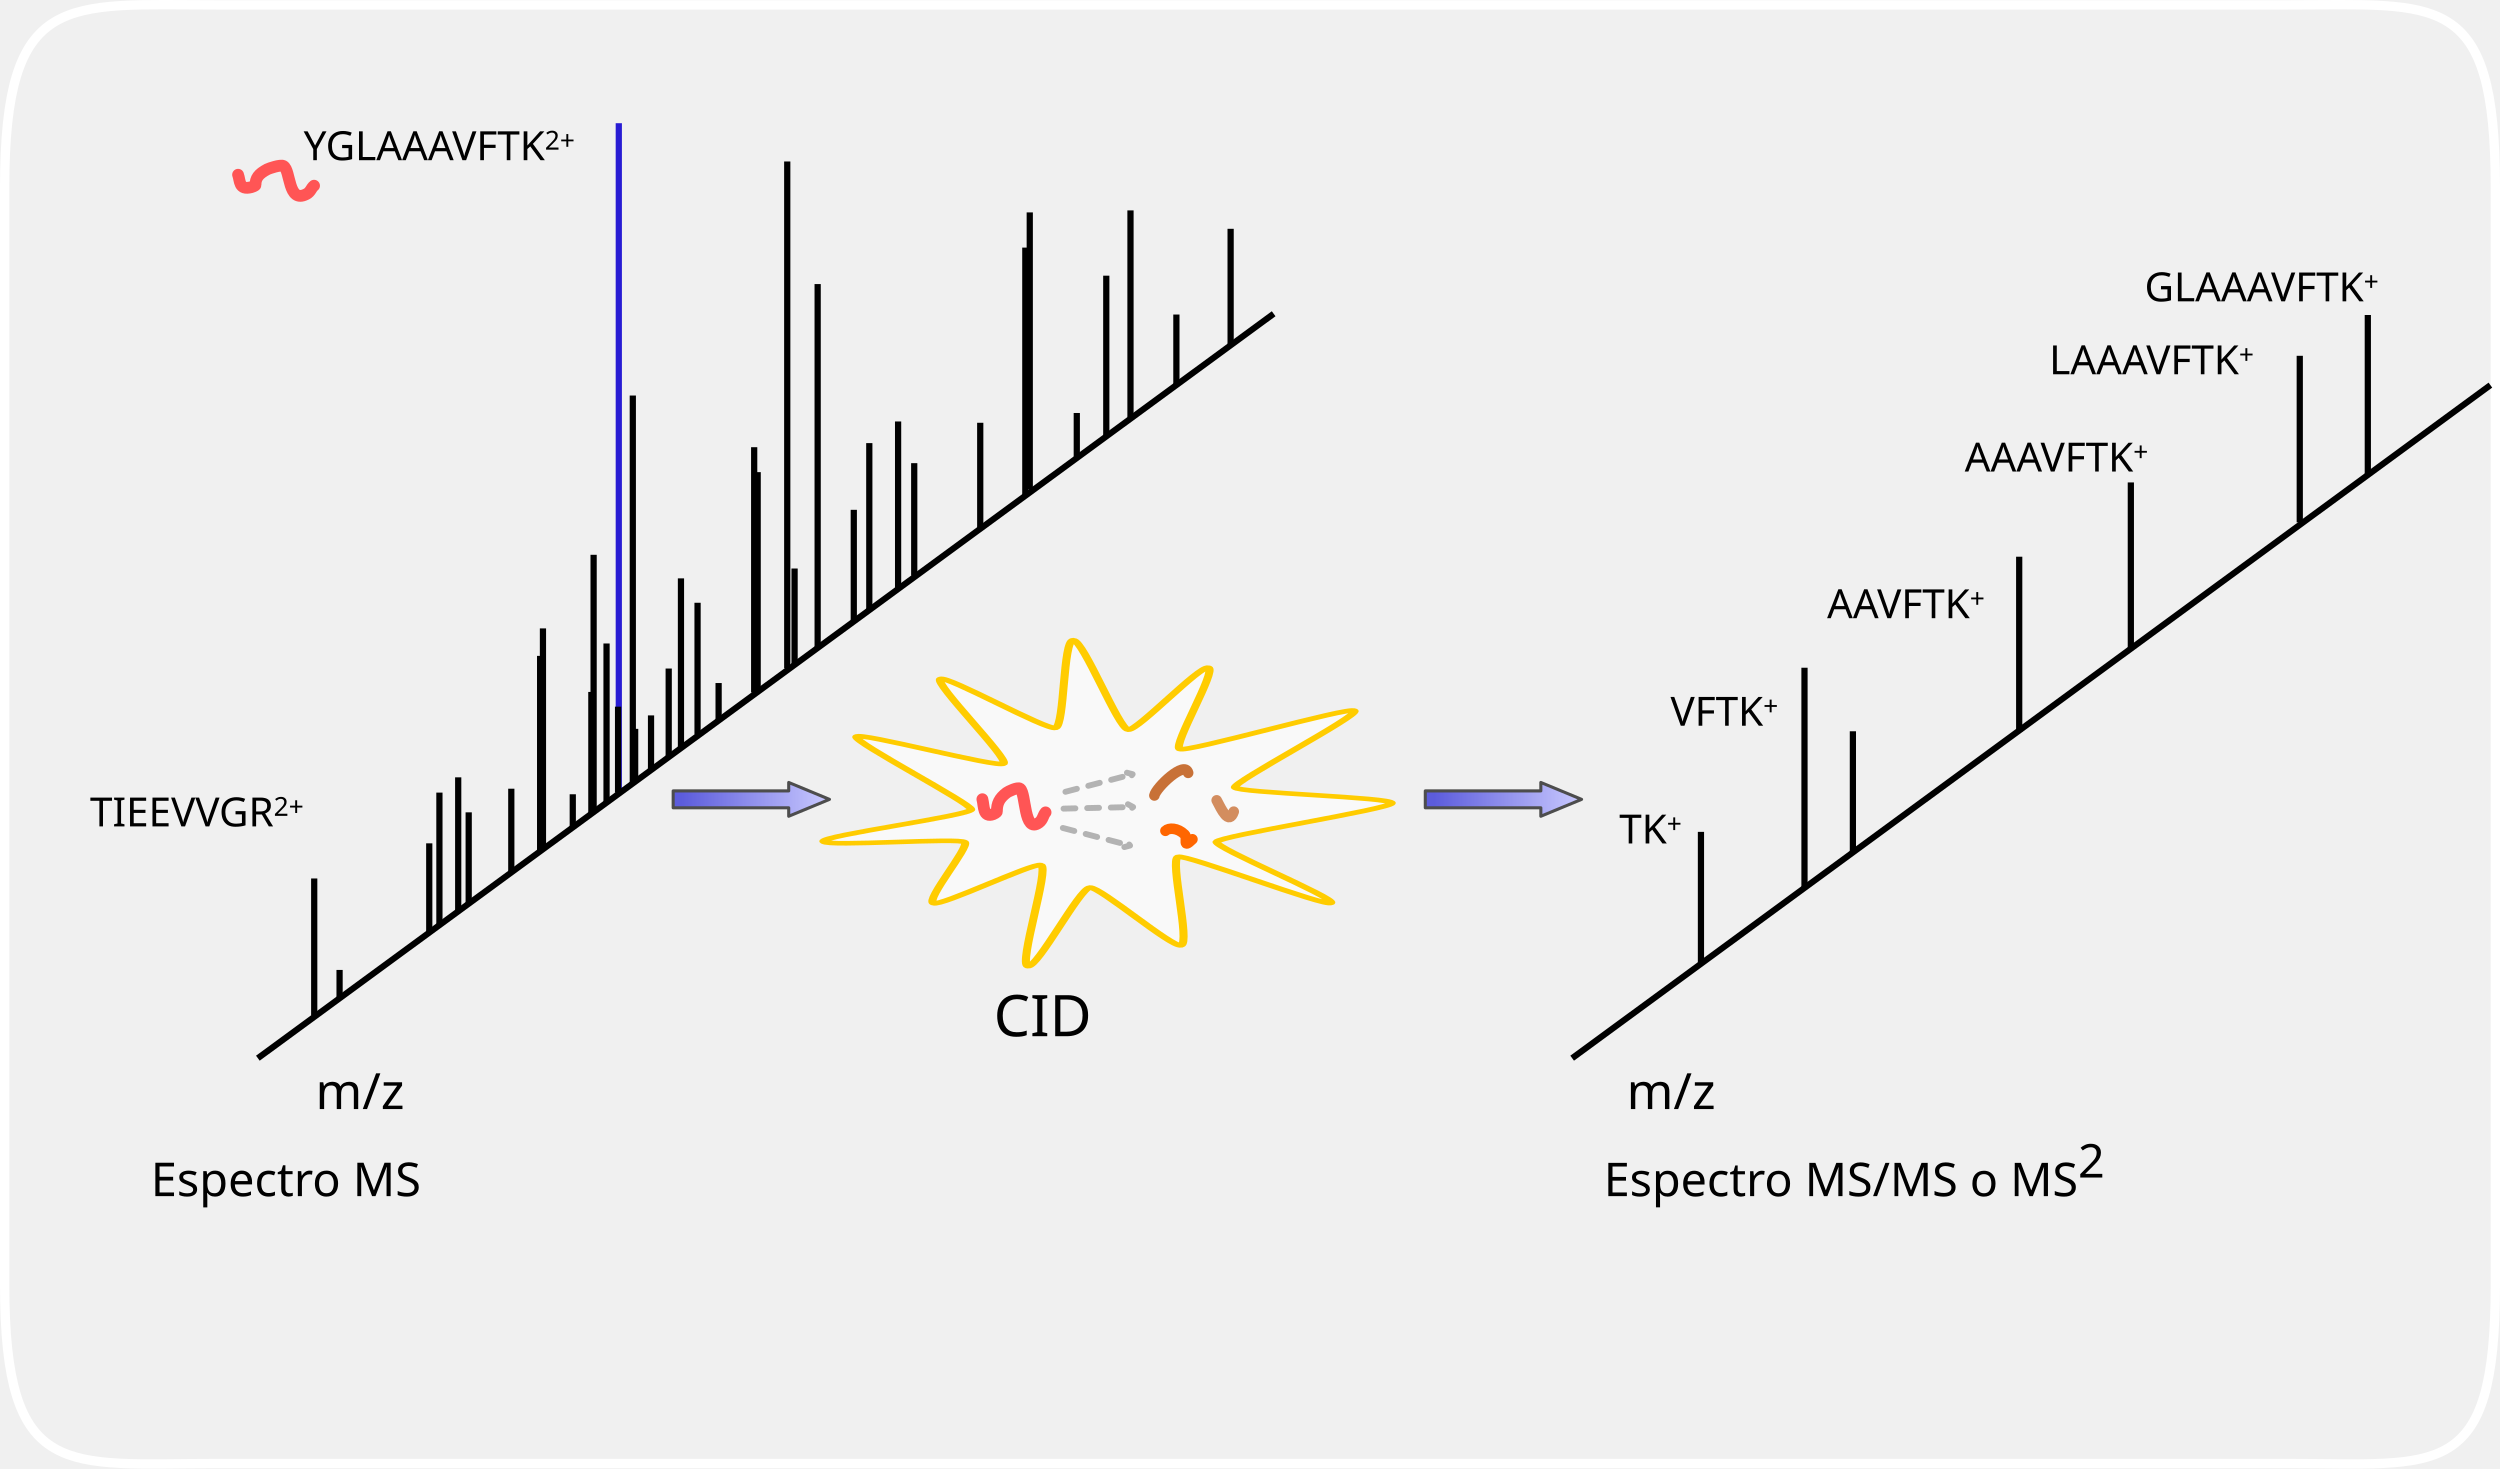
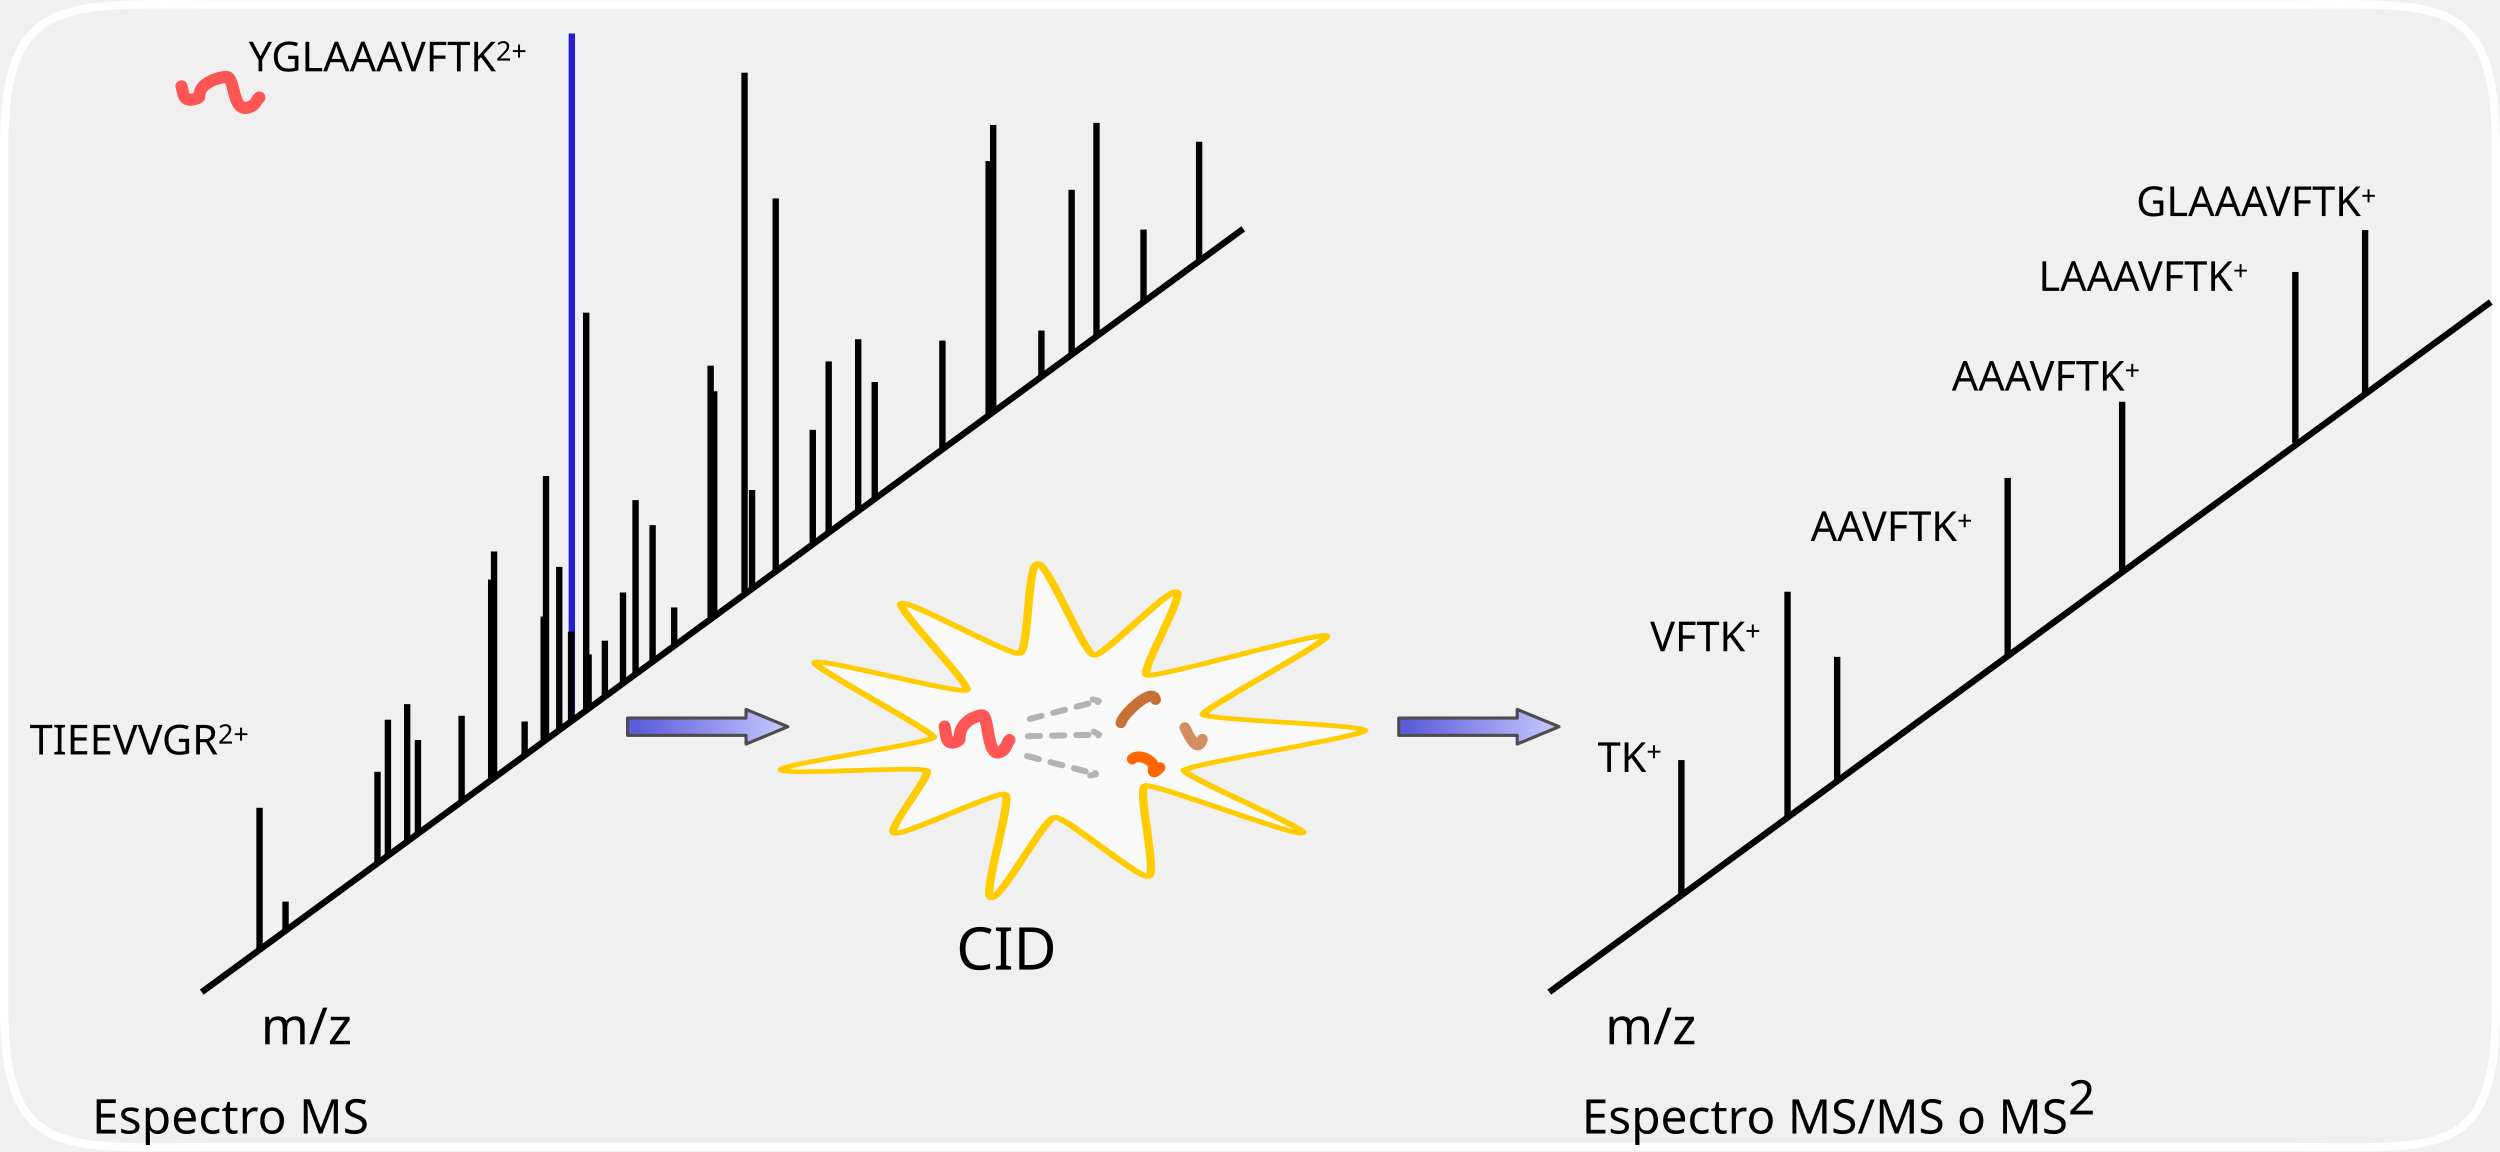
- <svg xmlns="http://www.w3.org/2000/svg" xmlns:xlink="http://www.w3.org/1999/xlink" version="1.1" id="svg4518" height="236.412" width="402.434">
+ <svg xmlns="http://www.w3.org/2000/svg" xmlns:xlink="http://www.w3.org/1999/xlink" version="1.1" id="svg4518" height="180.801" width="392.5">
  <defs id="defs4520">
    <linearGradient y2="482.435" x2="695.982" y1="482.435" x1="579.799" gradientTransform="matrix(1.771434,0,0,1.729166,-697.5996,-339.7945)" gradientUnits="userSpaceOnUse" id="linearGradient5960" xlink:href="#linearGradient4394-9" />
    <linearGradient id="linearGradient4394-9">
      <stop id="stop4396-8" offset="0" style="stop-color:#e0e0e0;stop-opacity:1;" />
      <stop id="stop4398-7" offset="1" style="stop-color:#fffbfb;stop-opacity:1;" />
    </linearGradient>
    <linearGradient xlink:href="#linearGradient4363" id="linearGradient10078" gradientUnits="userSpaceOnUse" gradientTransform="matrix(-0.1992811,-0.1034025,-0.1027998,0.1951975,553.4133,238.8968)" x1="192.358" y1="174.793" x2="251.516" y2="174.793" />
    <linearGradient id="linearGradient4363">
      <stop style="stop-color:#5c5cdc;stop-opacity:1;" offset="0" id="stop4365" />
      <stop style="stop-color:#cacaff;stop-opacity:1;" offset="1" id="stop4367" />
    </linearGradient>
    <clipPath clipPathUnits="userSpaceOnUse" id="clipPath5964">
      <rect style="fill:#ffffff;fill-opacity:1;stroke:#ffffff;stroke-width:0.985;stroke-linecap:square;stroke-linejoin:round;stroke-miterlimit:4;stroke-opacity:1;stroke-dasharray:none;stroke-dashoffset:0" id="rect5966" width="41.689" height="28.009" x="341.976" y="565.616" rx="4.71" ry="4.71" />
    </clipPath>
    <linearGradient xlink:href="#linearGradient4363" id="linearGradient5968" gradientUnits="userSpaceOnUse" gradientTransform="matrix(-0.2244997,-0.00221244,-0.00351977,0.2205844,404.351,540.3191)" x1="192.358" y1="174.793" x2="251.516" y2="174.793" />
    <linearGradient xlink:href="#linearGradient4363" id="linearGradient6529" gradientUnits="userSpaceOnUse" gradientTransform="matrix(-0.2244997,-0.00221244,-0.00351977,0.2205844,404.351,540.3191)" x1="192.358" y1="174.793" x2="251.516" y2="174.793" />
    <linearGradient xlink:href="#linearGradient4363" id="linearGradient6670" gradientUnits="userSpaceOnUse" gradientTransform="matrix(-0.2244997,-0.00221244,-0.00351977,0.2205844,404.351,540.3191)" x1="192.358" y1="174.793" x2="251.516" y2="174.793" />
    <linearGradient xlink:href="#linearGradient4363" id="linearGradient6672" gradientUnits="userSpaceOnUse" gradientTransform="matrix(-0.2244997,-0.00221244,-0.00351977,0.2205844,404.351,540.3191)" x1="192.358" y1="174.793" x2="251.516" y2="174.793" />
    <linearGradient xlink:href="#linearGradient4363-4" id="linearGradient5911" gradientUnits="userSpaceOnUse" gradientTransform="matrix(0.470342,0,0,0.4641396,261.651,253.3505)" x1="192.358" y1="174.793" x2="251.516" y2="174.793" />
    <linearGradient id="linearGradient4363-4">
      <stop style="stop-color:#5c5cdc;stop-opacity:1;" offset="0" id="stop4365-7" />
      <stop style="stop-color:#cacaff;stop-opacity:1;" offset="1" id="stop4367-0" />
    </linearGradient>
    <linearGradient xlink:href="#linearGradient4363-4" id="linearGradient5384" gradientUnits="userSpaceOnUse" gradientTransform="matrix(0.4054718,0,0,0.158743,377.3566,514.1817)" x1="192.358" y1="174.793" x2="251.516" y2="174.793" />
    <linearGradient xlink:href="#linearGradient4363-4" id="linearGradient4617" gradientUnits="userSpaceOnUse" gradientTransform="matrix(0.4054718,0,0,0.158743,256.2848,514.1817)" x1="192.358" y1="174.793" x2="251.516" y2="174.793" />
  </defs>
-   <g id="layer1" transform="translate(-224.5423,-413.2534)">
-     <path style="fill:#ffffff;fill-opacity:0.027;stroke:#ffffff;stroke-width:1.5;stroke-linecap:square;stroke-linejoin:round;stroke-miterlimit:4;stroke-opacity:1;stroke-dashoffset:0" d="m 259.51,414.044 333.249,0 c 24.367,0 33.467,-2.395 33.467,29.381 l 0,176.623 c 0,31.776 -9.1,28.792 -33.467,28.792 l -333.249,0 c -24.367,0 -34.218,2.984 -34.218,-28.792 l 0,-176.623 c 0,-31.776 9.851,-29.381 34.218,-29.381 z" id="path5264-5" />
+   <g id="layer1" transform="translate(-234.375,-427.8344)">
+     <path style="fill:#ffffff;fill-opacity:0.027;stroke:#ffffff;stroke-width:1.295;stroke-linecap:square;stroke-linejoin:round;stroke-miterlimit:4;stroke-opacity:1;stroke-dashoffset:0" d="m 268.415,428.536 325.157,0 c 23.775,0 32.654,-1.83 32.654,22.447 l 0,134.938 c 0,24.277 -8.879,21.997 -32.654,21.997 l -325.157,0 c -23.775,0 -33.387,2.28 -33.387,-21.997 l 0,-134.938 c 0,-24.276 9.612,-22.447 33.387,-22.447 z" id="path5264-5" />
    <path id="path6926-0" d="m 422.64,468.707 0,-18.622" style="fill:none;stroke:#000000;stroke-width:1.002;stroke-linecap:butt;stroke-linejoin:miter;stroke-miterlimit:4;stroke-opacity:1" />
    <path id="path6928-2" d="m 413.909,475.169 c 0,0 0,-11.286 0,-11.286" style="fill:none;stroke:#000000;stroke-width:1.002;stroke-linecap:butt;stroke-linejoin:miter;stroke-miterlimit:4;stroke-opacity:1" />
    <path id="path6930-7" d="m 402.624,483.337 0,-25.707" style="fill:none;stroke:#000000;stroke-width:1.002;stroke-linecap:butt;stroke-linejoin:miter;stroke-miterlimit:4;stroke-opacity:1" />
    <path id="path6932-6" d="m 390.307,492.026 c 0,0 0,-44.581 0,-44.581" style="fill:none;stroke:#000000;stroke-width:1.002;stroke-linecap:butt;stroke-linejoin:miter;stroke-miterlimit:4;stroke-opacity:1" />
    <path id="path6934-5" d="m 382.335,498.248 0,-16.939" style="fill:none;stroke:#000000;stroke-width:1.002;stroke-linecap:butt;stroke-linejoin:miter;stroke-miterlimit:4;stroke-opacity:1" />
    <path id="path6936-8" d="m 371.709,505.928 0,-18.118" style="fill:none;stroke:#000000;stroke-width:1.002;stroke-linecap:butt;stroke-linejoin:miter;stroke-miterlimit:4;stroke-opacity:1" />
    <path id="path6938-6" d="m 364.477,511.32 0,-26.737" style="fill:none;stroke:#000000;stroke-width:1.002;stroke-linecap:butt;stroke-linejoin:miter;stroke-miterlimit:4;stroke-opacity:1" />
    <path id="path6940-5" d="m 356.163,517.651 c 0,0 0,-58.671 0,-58.671" style="fill:none;stroke:#000000;stroke-width:1.002;stroke-linecap:butt;stroke-linejoin:miter;stroke-miterlimit:4;stroke-opacity:1" />
    <path id="path6942-8" d="m 351.268,520.832 0,-81.585" style="fill:none;stroke:#000000;stroke-width:1.002;stroke-linecap:butt;stroke-linejoin:miter;stroke-miterlimit:4;stroke-opacity:1" />
    <path id="path6944-8" d="m 346.507,524.755 c 0,0 0,-35.499 0,-35.499" style="fill:none;stroke:#000000;stroke-width:1.002;stroke-linecap:butt;stroke-linejoin:miter;stroke-miterlimit:4;stroke-opacity:1" />
    <path id="path6946-2" d="m 340.22,529.121 0,-5.917" style="fill:none;stroke:#000000;stroke-width:1.002;stroke-linecap:butt;stroke-linejoin:miter;stroke-miterlimit:4;stroke-opacity:1" />
    <path id="path6948-1" d="m 334.159,533.679 0,-27.323" style="fill:none;stroke:#000000;stroke-width:1.002;stroke-linecap:butt;stroke-linejoin:miter;stroke-miterlimit:4;stroke-opacity:1" />
    <path id="path6950-0" d="m 324.152,540.645 c 0,0 0,-107.558 0,-107.558" style="fill:none;stroke:#281cd3;stroke-width:1.002;stroke-linecap:butt;stroke-linejoin:miter;stroke-miterlimit:4;stroke-opacity:1" />
    <path id="path6952-3" d="m 326.408,539.541 c 0,0 0,-62.618 0,-62.618" style="fill:none;stroke:#000000;stroke-width:1.002;stroke-linecap:butt;stroke-linejoin:miter;stroke-miterlimit:4;stroke-opacity:1" />
    <path id="path6954-5" d="m 320.099,543.688 c 0,0 0,-41.123 0,-41.123" style="fill:none;stroke:#000000;stroke-width:1.002;stroke-linecap:butt;stroke-linejoin:miter;stroke-miterlimit:4;stroke-opacity:1" />
    <path id="path6956-6" d="m 324.034,540.868 c 0,0 0,-13.86 0,-13.86" style="fill:none;stroke:#000000;stroke-width:1.002;stroke-linecap:butt;stroke-linejoin:miter;stroke-miterlimit:4;stroke-opacity:1" />
    <path id="path6958-7" d="m 329.341,537.383 c 0,0 0,-8.965 0,-8.965" style="fill:none;stroke:#000000;stroke-width:1.002;stroke-linecap:butt;stroke-linejoin:miter;stroke-miterlimit:4;stroke-opacity:1" />
    <path id="path6960-1" d="m 336.831,531.463 0,-21.181" style="fill:none;stroke:#000000;stroke-width:1.002;stroke-linecap:butt;stroke-linejoin:miter;stroke-miterlimit:4;stroke-opacity:1" />
    <path id="path6962-1" d="m 345.945,524.72 c 0,0 0,-39.479 0,-39.479" style="fill:none;stroke:#000000;stroke-width:1.002;stroke-linecap:butt;stroke-linejoin:miter;stroke-miterlimit:4;stroke-opacity:1" />
    <path id="path6964-3" d="m 352.449,520.163 0,-15.394" style="fill:none;stroke:#000000;stroke-width:1.002;stroke-linecap:butt;stroke-linejoin:miter;stroke-miterlimit:4;stroke-opacity:1" />
    <path id="path6966-2" d="m 361.98,513.108 0,-17.787" style="fill:none;stroke:#000000;stroke-width:1.002;stroke-linecap:butt;stroke-linejoin:miter;stroke-miterlimit:4;stroke-opacity:1" />
    <path id="path6968-1" d="m 369.112,507.915 c 0,0 0,-26.818 0,-26.818" style="fill:none;stroke:#000000;stroke-width:1.002;stroke-linecap:butt;stroke-linejoin:miter;stroke-miterlimit:4;stroke-opacity:1" />
    <path id="path6970-2" d="m 389.592,493.058 c 0,0 0,-39.947 0,-39.947" style="fill:none;stroke:#000000;stroke-width:1.002;stroke-linecap:butt;stroke-linejoin:miter;stroke-miterlimit:4;stroke-opacity:1" />
    <path id="path6972-8" d="m 397.876,486.796 0,-7.062" style="fill:none;stroke:#000000;stroke-width:1.002;stroke-linecap:butt;stroke-linejoin:miter;stroke-miterlimit:4;stroke-opacity:1" />
    <path id="path6974-4" d="m 406.521,480.45 0,-33.328" style="fill:none;stroke:#000000;stroke-width:1.002;stroke-linecap:butt;stroke-linejoin:miter;stroke-miterlimit:4;stroke-opacity:1" />
    <path id="path6976-7" d="m 293.641,563.4 c 0,0 0,-14.395 0,-14.395" style="fill:none;stroke:#000000;stroke-width:1.002;stroke-linecap:butt;stroke-linejoin:miter;stroke-miterlimit:4;stroke-opacity:1" />
    <path id="path6978-0" d="m 298.301,560.025 c 0,0 0,-21.637 0,-21.637" style="fill:none;stroke:#000000;stroke-width:1.002;stroke-linecap:butt;stroke-linejoin:miter;stroke-miterlimit:4;stroke-opacity:1" />
    <path id="path6980-0" d="m 311.489,550.254 0,-31.421" style="fill:none;stroke:#000000;stroke-width:1.002;stroke-linecap:butt;stroke-linejoin:miter;stroke-miterlimit:4;stroke-opacity:1" />
    <path id="path6982-8" d="m 316.744,546.445 c 0,0 0,-5.336 0,-5.336" style="fill:none;stroke:#000000;stroke-width:1.002;stroke-linecap:butt;stroke-linejoin:miter;stroke-miterlimit:4;stroke-opacity:1" />
    <path id="path6984-5" d="m 322.179,542.34 0,-25.503" style="fill:none;stroke:#000000;stroke-width:1.002;stroke-linecap:butt;stroke-linejoin:miter;stroke-miterlimit:4;stroke-opacity:1" />
    <path id="path6986-8" d="m 332.186,535.075 c 0,0 0,-14.211 0,-14.211" style="fill:none;stroke:#000000;stroke-width:1.002;stroke-linecap:butt;stroke-linejoin:miter;stroke-miterlimit:4;stroke-opacity:1" />
    <path id="path6988-9" d="m 326.786,538.856 0,-8.277" style="fill:none;stroke:#000000;stroke-width:1.002;stroke-linecap:butt;stroke-linejoin:miter;stroke-miterlimit:4;stroke-opacity:1" />
    <path id="path6990-8" d="m 319.735,544.346 c 0,0 0,-19.712 0,-19.712" style="fill:none;stroke:#000000;stroke-width:1.002;stroke-linecap:butt;stroke-linejoin:miter;stroke-miterlimit:4;stroke-opacity:1" />
    <path id="path6992-7" d="m 311.944,549.979 c 0,0 0,-35.569 0,-35.569" style="fill:none;stroke:#000000;stroke-width:1.002;stroke-linecap:butt;stroke-linejoin:miter;stroke-miterlimit:4;stroke-opacity:1" />
    <path id="path6994-7" d="m 306.848,553.772 0,-13.557" style="fill:none;stroke:#000000;stroke-width:1.002;stroke-linecap:butt;stroke-linejoin:miter;stroke-miterlimit:4;stroke-opacity:1" />
    <path id="path6996-5" d="m 299.99,558.89 c 0,0 0,-14.874 0,-14.874" style="fill:none;stroke:#000000;stroke-width:1.002;stroke-linecap:butt;stroke-linejoin:miter;stroke-miterlimit:4;stroke-opacity:1" />
    <path id="path6998-6" d="m 295.277,562.252 c 0,0 0,-21.415 0,-21.415" style="fill:none;stroke:#000000;stroke-width:1.002;stroke-linecap:butt;stroke-linejoin:miter;stroke-miterlimit:4;stroke-opacity:1" />
    <path id="path7000-3" d="m 279.205,574.086 c 0,0 0,-4.698 0,-4.698" style="fill:none;stroke:#000000;stroke-width:1.002;stroke-linecap:butt;stroke-linejoin:miter;stroke-miterlimit:4;stroke-opacity:1" />
    <path id="path7002-0" d="m 275.123,576.735 c 0,0 0,-22.077 0,-22.077" style="fill:none;stroke:#000000;stroke-width:1.002;stroke-linecap:butt;stroke-linejoin:miter;stroke-miterlimit:4;stroke-opacity:1" />
    <path style="fill:none;stroke:#000000;stroke-width:1px;stroke-linecap:butt;stroke-linejoin:miter;stroke-opacity:1" d="M 266.051,583.593 429.566,463.758" id="path5814" />
    <text xml:space="preserve" style="font-size:10.233px;font-style:normal;font-variant:normal;font-weight:normal;font-stretch:normal;line-height:125%;letter-spacing:0px;word-spacing:0px;fill:#000000;fill-opacity:1;stroke:none;font-family:Verdana;-inkscape-font-specification:Verdana" x="275.292" y="591.861" id="text5822" transform="scale(1.000129,0.9998706)">
      <tspan id="tspan5824" x="275.292" y="591.861" style="font-size:8.054px">m/z</tspan>
    </text>
    <text xml:space="preserve" style="font-size:6.503px;font-style:normal;font-variant:normal;font-weight:normal;font-stretch:normal;line-height:125%;letter-spacing:0px;word-spacing:0px;fill:#000000;fill-opacity:1;stroke:none;font-family:Verdana;-inkscape-font-specification:Verdana" x="238.996" y="546.349" id="text5826" transform="scale(1.000129,0.9998706)">
      <tspan id="tspan5828" x="238.996" y="546.349">TIEEVVGR<tspan style="font-size:4.227px;baseline-shift:super" id="tspan5830">2+</tspan>
      </tspan>
    </text>
    <text id="text5834" y="439.096" x="273.386" style="font-size:6.503px;font-style:normal;font-variant:normal;font-weight:normal;font-stretch:normal;line-height:125%;letter-spacing:0px;word-spacing:0px;fill:#000000;fill-opacity:1;stroke:none;font-family:Verdana;-inkscape-font-specification:Verdana" xml:space="preserve" transform="scale(1.000129,0.9998706)">
      <tspan y="439.096" x="273.386" id="tspan5836">YGLAAAVFTK<tspan id="tspan5838" style="font-size:4.227px;baseline-shift:super">2+</tspan>
      </tspan>
    </text>
    <path style="fill:#f9f9f9;fill-opacity:1;stroke:#ffcc00;stroke-width:0.879;stroke-linecap:square;stroke-linejoin:round;stroke-miterlimit:4;stroke-opacity:1;stroke-dasharray:none;stroke-dashoffset:0" id="path5970" d="m 391,611.39 c -0.514,0.932 -15.712,-9.301 -16.619,-8.732 -0.907,0.568 1.369,16.386 0.338,16.824 -1.032,0.438 -8.754,-11.114 -9.887,-10.991 -1.133,0.123 -5.65,15.247 -6.732,14.962 -1.082,-0.286 2.401,-18.802 1.423,-19.235 -0.977,-0.433 -10.82,7.893 -11.679,7.24 -0.859,-0.653 3.9,-10.599 3.426,-11.567 -0.475,-0.968 -14.947,0.911 -15.347,-0.162 -0.4,-1.072 16.023,-4.932 16.029,-6.086 0.006,-1.155 -12.753,-12.812 -12.46,-13.825 0.293,-1.012 15.399,6.026 15.983,5.089 0.584,-0.937 -7.615,-15.308 -6.875,-16.065 0.74,-0.757 11.517,9.817 12.515,9.281 0.997,-0.536 0.773,-16.716 1.906,-16.673 1.133,0.043 4.906,16.914 5.968,17.029 1.062,0.115 7.752,-12.278 8.7,-11.796 0.948,0.482 -3.86,14.626 -3.136,15.452 0.723,0.826 18.493,-8.194 18.98,-7.242 0.488,0.952 -13.186,13.494 -12.971,14.555 0.215,1.061 17.158,1.855 17.014,2.991 -0.145,1.136 -18.723,6.228 -19.002,7.352 -0.279,1.124 12.941,10.667 12.427,11.599 z" transform="matrix(1.483885,0,0,0.8465542,-141.3798,41.00579)" />
    <text xml:space="preserve" style="font-size:9.261px;font-style:normal;font-variant:normal;font-weight:normal;font-stretch:normal;line-height:125%;letter-spacing:0px;word-spacing:0px;fill:#000000;fill-opacity:1;stroke:none;font-family:Verdana;-inkscape-font-specification:Verdana" x="384.454" y="580.134" id="text5972" transform="scale(1.000129,0.9998706)">
      <tspan id="tspan5974" x="384.454" y="580.134">CID</tspan>
    </text>
    <path style="fill:none;stroke:#ff5555;stroke-width:1.9;stroke-linecap:round;stroke-linejoin:round;stroke-miterlimit:4;stroke-opacity:1;stroke-dasharray:none" d="m 382.68,541.905 c 0.296,1.128 0.07,3.047 1.773,2.402 0.088,-0.033 0.56,-0.255 0.56,-0.424 0,-1.29 0.377,-2.122 1.586,-3.038 0.207,-0.157 1.753,-0.934 2.146,-0.636 0.999,0.756 0.564,7.345 3.079,5.44 0.598,-0.453 0.617,-1.16 1.026,-1.625" id="path6658" />
    <path style="fill:none;stroke:#c87137;stroke-width:1.703;stroke-linecap:round;stroke-linejoin:round;stroke-miterlimit:4;stroke-opacity:1;stroke-dasharray:none" d="m 410.368,541.302 c 0.237,-1.23 4.895,-5.744 5.434,-3.638" id="path6664" />
    <path style="fill:none;stroke:#ff6600;stroke-width:1.703;stroke-linecap:round;stroke-linejoin:round;stroke-miterlimit:4;stroke-opacity:1;stroke-dasharray:none" d="m 412.145,546.992 c 0.535,-0.518 1.944,-0.527 3.105,0.606 0.543,0.53 -0.488,2.447 1.242,0.758" id="path6666" />
    <path style="fill:none;stroke:#d38d5f;stroke-width:1.703;stroke-linecap:round;stroke-linejoin:round;stroke-miterlimit:4;stroke-opacity:1;stroke-dasharray:none" d="m 420.396,542.085 c 0.731,1.389 1.962,4.115 2.745,1.822" id="path6672" />
    <path style="fill:none;stroke:#b3b3b3;stroke-width:0.951;stroke-linecap:round;stroke-linejoin:round;stroke-miterlimit:4;stroke-opacity:1;stroke-dasharray:1.902, 1.902;stroke-dashoffset:0" d="m 396.05,540.71 10.825,-2.831 -0.926,-0.242 0.92,0.241 -0.506,0.639" id="path6691" />
    <path id="path6695" d="m 395.747,543.42 11.203,-0.258 -0.841,-0.449 0.836,0.446 -0.646,0.504" style="fill:none;stroke:#b3b3b3;stroke-width:0.951;stroke-linecap:round;stroke-linejoin:round;stroke-miterlimit:4;stroke-opacity:1;stroke-dasharray:1.902, 1.902;stroke-dashoffset:0" />
    <path id="path6699" d="m 395.632,546.535 10.825,2.831 -0.926,0.242 0.92,-0.241 -0.506,-0.639" style="fill:none;stroke:#b3b3b3;stroke-width:0.951;stroke-linecap:round;stroke-linejoin:round;stroke-miterlimit:4;stroke-opacity:1;stroke-dasharray:1.902, 1.902;stroke-dashoffset:0" />
    <path id="path6501" d="m 262.865,441.383 c 0.356,0.939 0.084,2.536 2.132,1.999 0.106,-0.028 0.673,-0.212 0.673,-0.353 0,-1.074 0.453,-1.766 1.908,-2.529 0.249,-0.131 2.108,-0.777 2.581,-0.529 1.201,0.629 0.678,6.113 3.703,4.528 0.719,-0.377 0.742,-0.965 1.234,-1.352" style="fill:none;stroke:#ff5555;stroke-width:1.9;stroke-linecap:round;stroke-linejoin:round;stroke-miterlimit:4;stroke-opacity:1;stroke-dasharray:none" />
    <text id="text6563" y="591.861" x="486.326" style="font-size:10.233px;font-style:normal;font-variant:normal;font-weight:normal;font-stretch:normal;line-height:125%;letter-spacing:0px;word-spacing:0px;fill:#000000;fill-opacity:1;stroke:none;font-family:Verdana;-inkscape-font-specification:Verdana" xml:space="preserve" transform="scale(1.000129,0.9998705)">
      <tspan y="591.861" x="486.326" id="tspan6565" style="font-size:8.054px">m/z</tspan>
    </text>
    <path id="path5818" d="M 477.618,583.593 625.428,475.249" style="fill:none;stroke:#000000;stroke-width:1px;stroke-linecap:butt;stroke-linejoin:miter;stroke-opacity:1" />
    <path style="fill:none;stroke:#000000;stroke-width:1.002;stroke-linecap:butt;stroke-linejoin:miter;stroke-miterlimit:4;stroke-opacity:1" d="m 605.698,489.667 0,-25.707" id="path6503" />
    <path style="fill:none;stroke:#000000;stroke-width:1.002;stroke-linecap:butt;stroke-linejoin:miter;stroke-miterlimit:4;stroke-opacity:1" d="m 567.551,517.649 0,-26.737" id="path6505" />
    <path style="fill:none;stroke:#000000;stroke-width:1.002;stroke-linecap:butt;stroke-linejoin:miter;stroke-miterlimit:4;stroke-opacity:1" d="m 549.581,531.084 0,-28.214" id="path6507" />
    <path style="fill:none;stroke:#000000;stroke-width:1.002;stroke-linecap:butt;stroke-linejoin:miter;stroke-miterlimit:4;stroke-opacity:1" d="m 594.744,497.35 c 0,0 0,-26.818 0,-26.818" id="path6509" />
    <path style="fill:none;stroke:#000000;stroke-width:1.002;stroke-linecap:butt;stroke-linejoin:miter;stroke-miterlimit:4;stroke-opacity:1" d="m 522.809,550.676 c 0,0 0,-19.712 0,-19.712" id="path6511" />
    <path style="fill:none;stroke:#000000;stroke-width:1.002;stroke-linecap:butt;stroke-linejoin:miter;stroke-miterlimit:4;stroke-opacity:1" d="m 515.018,556.309 c 0,0 0,-35.569 0,-35.569" id="path6513" />
    <path style="fill:none;stroke:#000000;stroke-width:1.002;stroke-linecap:butt;stroke-linejoin:miter;stroke-miterlimit:4;stroke-opacity:1" d="m 498.351,568.581 c 0,0 0,-21.415 0,-21.415" id="path6515" />
    <text xml:space="preserve" style="font-size:6.503px;font-style:normal;font-variant:normal;font-weight:normal;font-stretch:normal;line-height:125%;letter-spacing:0px;word-spacing:0px;fill:#000000;fill-opacity:1;stroke:none;font-family:Verdana;-inkscape-font-specification:Verdana" x="569.691" y="461.817" id="text6531" transform="scale(1.000129,0.9998705)">
      <tspan id="tspan6533" x="569.691" y="461.817">GLAAAVFTK<tspan style="font-size:4.227px;baseline-shift:super" id="tspan6535">+</tspan>
      </tspan>
    </text>
    <text id="text6545" y="473.564" x="554.338" style="font-size:6.503px;font-style:normal;font-variant:normal;font-weight:normal;font-stretch:normal;line-height:125%;letter-spacing:0px;word-spacing:0px;fill:#000000;fill-opacity:1;stroke:none;font-family:Verdana;-inkscape-font-specification:Verdana" xml:space="preserve" transform="scale(1.000129,0.9998705)">
      <tspan y="473.564" x="554.338" id="tspan6547">LAAAVFTK<tspan id="tspan6549" style="font-size:4.227px;baseline-shift:super">+</tspan>
      </tspan>
    </text>
    <text xml:space="preserve" style="font-size:6.503px;font-style:normal;font-variant:normal;font-weight:normal;font-stretch:normal;line-height:125%;letter-spacing:0px;word-spacing:0px;fill:#000000;fill-opacity:1;stroke:none;font-family:Verdana;-inkscape-font-specification:Verdana" x="540.737" y="489.226" id="text6551" transform="scale(1.000129,0.9998705)">
      <tspan id="tspan6553" x="540.737" y="489.226">AAAVFTK<tspan style="font-size:4.227px;baseline-shift:super" id="tspan6555">+</tspan>
      </tspan>
    </text>
    <text id="text6557" y="512.833" x="518.587" style="font-size:6.503px;font-style:normal;font-variant:normal;font-weight:normal;font-stretch:normal;line-height:125%;letter-spacing:0px;word-spacing:0px;fill:#000000;fill-opacity:1;stroke:none;font-family:Verdana;-inkscape-font-specification:Verdana" xml:space="preserve" transform="scale(1.000129,0.9998705)">
      <tspan y="512.833" x="518.587" id="tspan6559">AAVFTK<tspan id="tspan6561" style="font-size:4.227px;baseline-shift:super">+</tspan>
      </tspan>
    </text>
    <text xml:space="preserve" style="font-size:6.503px;font-style:normal;font-variant:normal;font-weight:normal;font-stretch:normal;line-height:125%;letter-spacing:0px;word-spacing:0px;fill:#000000;fill-opacity:1;stroke:none;font-family:Verdana;-inkscape-font-specification:Verdana" x="493.382" y="530.145" id="text6567" transform="scale(1.000129,0.9998705)">
      <tspan id="tspan6569" x="493.382" y="530.145">VFTK<tspan style="font-size:4.227px;baseline-shift:super" id="tspan6571">+</tspan>
      </tspan>
    </text>
    <text id="text6573" y="549.104" x="485.139" style="font-size:6.503px;font-style:normal;font-variant:normal;font-weight:normal;font-stretch:normal;line-height:125%;letter-spacing:0px;word-spacing:0px;fill:#000000;fill-opacity:1;stroke:none;font-family:Verdana;-inkscape-font-specification:Verdana" xml:space="preserve" transform="scale(1.000129,0.9998705)">
      <tspan y="549.104" x="485.139" id="tspan6575">TK<tspan id="tspan6577" style="font-size:4.227px;baseline-shift:super">+</tspan>
      </tspan>
    </text>
    <text xml:space="preserve" style="font-size:7.537px;font-style:normal;font-variant:normal;font-weight:normal;font-stretch:normal;line-height:125%;letter-spacing:0px;word-spacing:0px;fill:#000000;fill-opacity:1;stroke:none;font-family:Verdana;-inkscape-font-specification:Verdana" x="248.785" y="605.879" id="text6712" transform="scale(1.000129,0.9998705)">
      <tspan id="tspan6714" x="248.785" y="605.879">Espectro MS</tspan>
    </text>
    <text id="text6716" y="605.886" x="482.644" style="font-size:9.983px;font-style:normal;font-variant:normal;font-weight:normal;font-stretch:normal;line-height:125%;letter-spacing:0px;word-spacing:0px;fill:#000000;fill-opacity:1;stroke:none;font-family:Verdana;-inkscape-font-specification:Verdana" xml:space="preserve" transform="scale(1.000129,0.9998705)">
      <tspan y="605.886" x="482.644" id="tspan6718" style="font-size:7.5px">Espectro MS/MS o MS<tspan style="font-size:7.5px;baseline-shift:super" id="tspan6720">2 </tspan>
      </tspan>
      <tspan y="615.261" x="482.644" id="tspan6722" />
    </text>
    <path id="path5382" d="m 453.976,540.568 18.598,0 0,-1.36 6.562,2.721 -6.562,2.721 0,-1.36 -18.598,0 0,-2.721" style="fill:url(#linearGradient5384);fill-opacity:1;stroke:#4d4d4d;stroke-width:0.496;stroke-linecap:round;stroke-linejoin:round;stroke-miterlimit:4;stroke-opacity:1;stroke-dasharray:none" />
    <path style="fill:url(#linearGradient4617);fill-opacity:1;stroke:#4d4d4d;stroke-width:0.496;stroke-linecap:round;stroke-linejoin:round;stroke-miterlimit:4;stroke-opacity:1;stroke-dasharray:none" d="m 332.905,540.568 18.598,0 0,-1.36 6.562,2.721 -6.562,2.721 0,-1.36 -18.598,0 0,-2.721" id="path4615" />
  </g>
</svg>
